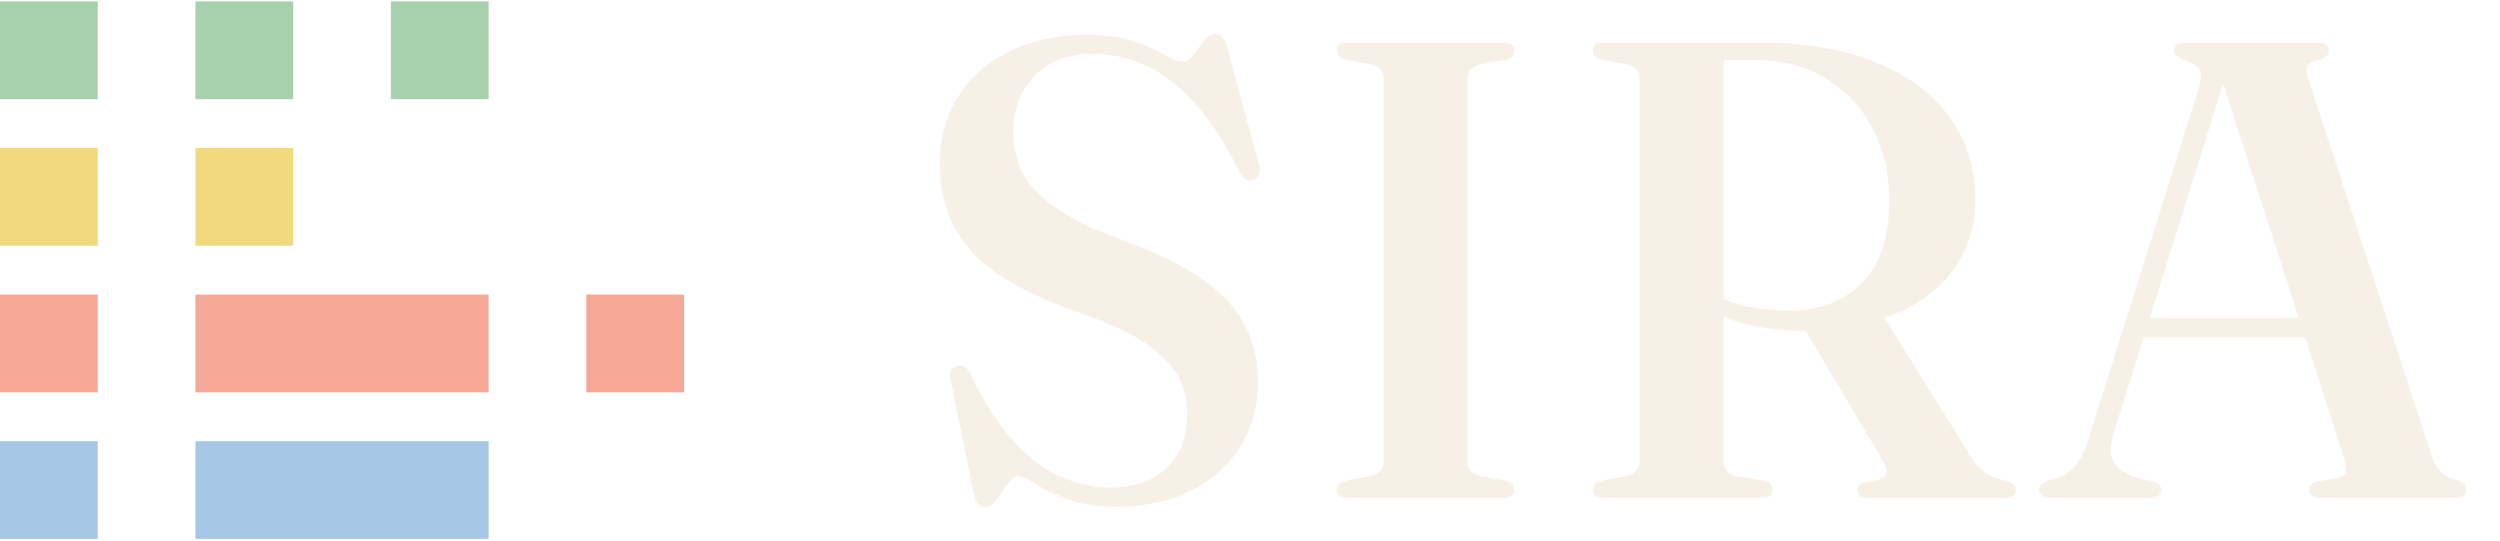
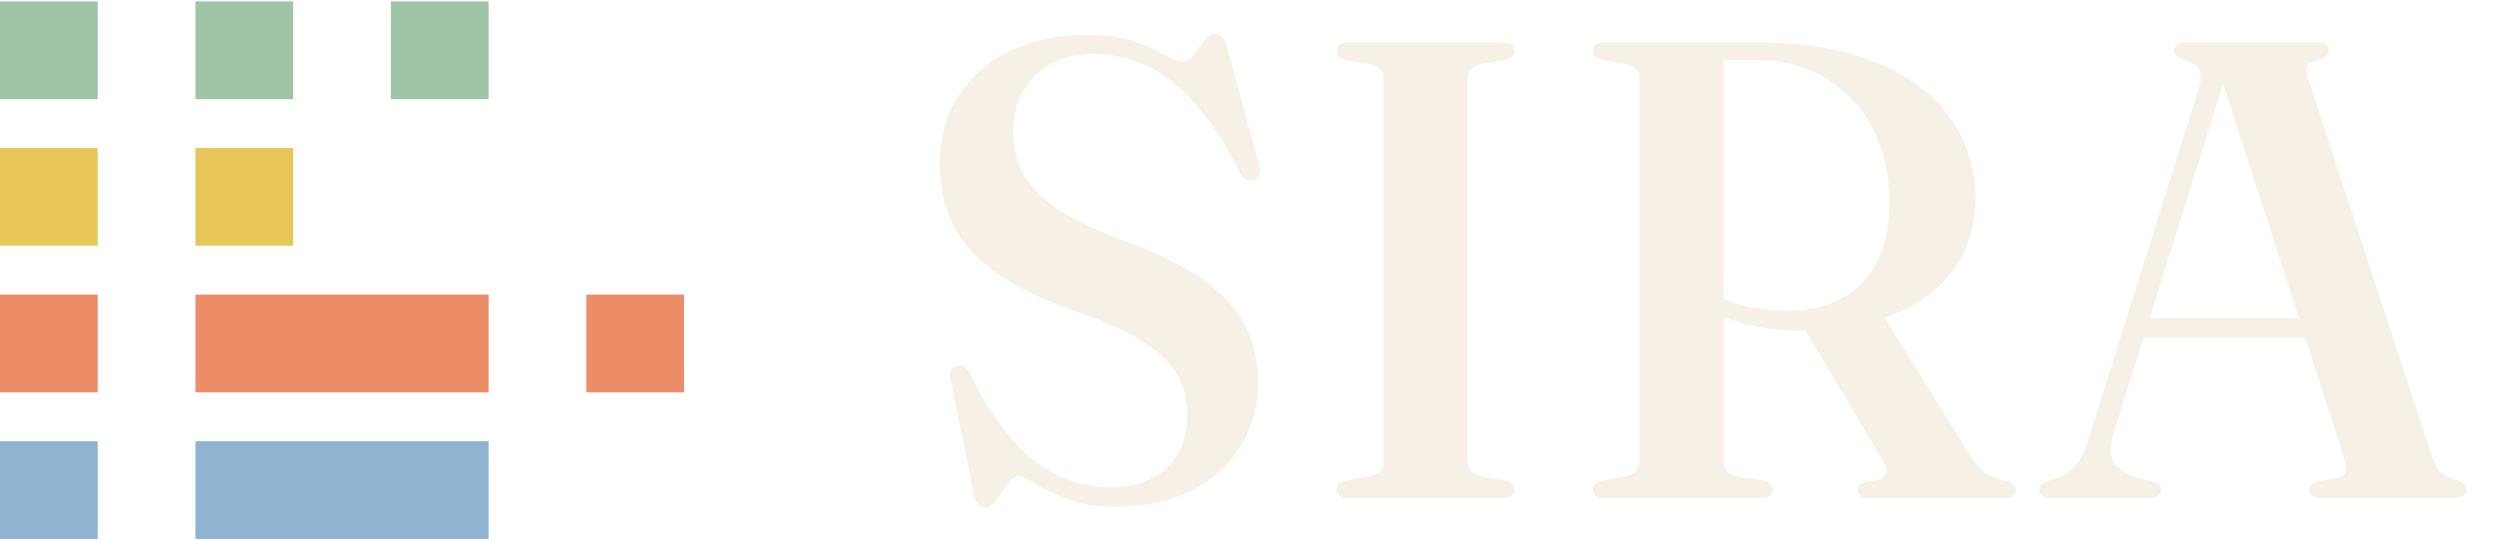
<svg xmlns="http://www.w3.org/2000/svg" viewBox="0 0 384.2 82.6" width="384" height="83">
-   <path fill="#a7d0ad" d="M0.000 0.000h15.018v15.018h-15.018ZM30.036 0.000h15.018v15.018h-15.018ZM60.073 0.000h15.018v15.018h-15.018Z" />
-   <path fill="#f1d97e" d="M0.000 22.527h15.018v15.018h-15.018ZM30.036 22.527h15.018v15.018h-15.018Z" />
-   <path fill="#f6a896" d="M0.000 45.055h15.018v15.018h-15.018ZM30.036 45.055h45.055v15.018h-45.055ZM90.109 45.055h15.018v15.018h-15.018Z" />
-   <path fill="#a6c8e6" d="M0.000 67.582h15.018v15.018h-15.018ZM30.036 67.582h45.055v15.018h-45.055Z" />
+   <path fill="#9fc4a6" d="M0.000 0.000h15.018v15.018h-15.018ZM30.036 0.000h15.018v15.018h-15.018ZM60.073 0.000h15.018v15.018h-15.018Z" />
+   <path fill="#e8c65a" d="M0.000 22.527h15.018v15.018h-15.018ZM30.036 22.527h15.018v15.018h-15.018Z" />
+   <path fill="#ec8d68" d="M0.000 45.055h15.018v15.018h-15.018ZM30.036 45.055h45.055v15.018h-45.055ZM90.109 45.055h15.018v15.018h-15.018Z" />
+   <path fill="#8fb3d1" d="M0.000 67.582h15.018v15.018h-15.018ZM30.036 67.582h45.055v15.018h-45.055Z" />
  <path transform="translate(139.8 76.3)" fill="#f7f0e6" d="M31.67 1.33Q27.187 1.33 24.142 0.153Q21.098 -1.023 19.29 -2.193Q17.482 -3.363 16.723 -3.363Q16.078 -3.363 15.463 -2.639Q14.848 -1.915 14.221 -0.962Q13.593 -0.008 12.96 0.716Q12.327 1.44 11.647 1.44Q11.023 1.44 10.568 1.027Q10.113 0.615 9.933 -0.243L6.22 -18.433Q6.102 -19.108 6.341 -19.578Q6.58 -20.047 7.173 -20.257Q7.818 -20.503 8.334 -20.23Q8.85 -19.957 9.217 -19.223Q12.467 -12.537 15.997 -8.692Q19.528 -4.847 23.265 -3.228Q27.002 -1.61 30.823 -1.61Q36.278 -1.61 39.456 -4.57Q42.633 -7.53 42.647 -12.74Q42.66 -15.97 41.239 -18.689Q39.818 -21.408 36.103 -23.861Q32.388 -26.313 25.523 -28.67Q17.893 -31.335 13.308 -34.588Q8.723 -37.84 6.673 -41.967Q4.623 -46.093 4.623 -51.35Q4.623 -57.267 7.488 -61.732Q10.353 -66.197 15.435 -68.685Q20.517 -71.173 27.127 -71.173Q31.635 -71.173 34.54 -70.146Q37.445 -69.118 39.197 -68.077Q40.948 -67.037 41.927 -67.037Q42.807 -67.037 43.597 -68.095Q44.387 -69.153 45.2 -70.225Q46.013 -71.297 46.943 -71.297Q47.57 -71.297 48.004 -70.898Q48.438 -70.5 48.74 -69.43L53.737 -51.023Q53.947 -50.267 53.714 -49.69Q53.482 -49.113 52.863 -48.88Q52.23 -48.67 51.708 -48.938Q51.185 -49.205 50.82 -49.873Q47.295 -56.882 43.609 -60.887Q39.923 -64.892 36.061 -66.569Q32.198 -68.247 28.133 -68.247Q22.673 -68.247 19.298 -64.978Q15.923 -61.71 15.923 -56.137Q15.923 -52.835 17.327 -50.015Q18.732 -47.195 22.336 -44.664Q25.94 -42.133 32.513 -39.697Q40.427 -36.813 45.023 -33.567Q49.62 -30.322 51.583 -26.43Q53.547 -22.538 53.533 -17.683Q53.52 -12.42 50.942 -8.104Q48.365 -3.788 43.492 -1.229Q38.618 1.33 31.67 1.33ZM85.74 -5.423Q85.74 -4.566 86.302 -4.055Q86.865 -3.543 87.937 -3.3L91.593 -2.663Q92.93 -2.308 92.93 -1.268Q92.93 -0.696 92.526 -0.348Q92.122 0.0 91.24 0.0H67.317Q66.448 0.0 66.038 -0.348Q65.627 -0.696 65.627 -1.268Q65.627 -2.308 66.963 -2.663L70.62 -3.3Q71.717 -3.543 72.267 -4.055Q72.817 -4.566 72.817 -5.423V-64.577Q72.817 -65.434 72.267 -65.951Q71.717 -66.468 70.62 -66.7L66.963 -67.337Q65.627 -67.685 65.627 -68.74Q65.627 -69.332 66.038 -69.666Q66.448 -70.0 67.317 -70.0H91.24Q92.122 -70.0 92.526 -69.666Q92.93 -69.332 92.93 -68.74Q92.93 -67.685 91.593 -67.337L87.937 -66.7Q86.865 -66.468 86.302 -65.951Q85.74 -65.434 85.74 -64.577ZM163.78 -45.9Q163.78 -40.958 161.601 -36.981Q159.422 -33.003 155.449 -30.378Q151.477 -27.753 146.005 -26.777Q144.562 -26.533 143.222 -26.282Q141.883 -26.03 140.519 -25.867Q139.155 -25.703 137.575 -25.703Q134.158 -25.703 131.248 -26.158Q128.338 -26.613 125.978 -27.503Q123.618 -28.392 121.82 -29.68L122.217 -32.233Q123.795 -31.047 125.82 -30.275Q127.845 -29.503 130.17 -29.14Q132.495 -28.777 134.942 -28.777Q142.168 -28.777 146.356 -33.035Q150.543 -37.293 150.543 -45.647Q150.543 -51.933 147.967 -56.815Q145.39 -61.697 140.777 -64.492Q136.165 -67.287 130.078 -67.287H125.09V-5.68Q125.09 -4.673 125.594 -4.114Q126.098 -3.555 127.153 -3.3L131.277 -2.663Q132.043 -2.438 132.328 -2.117Q132.613 -1.795 132.613 -1.26Q132.613 0.0 130.923 0.0H106.667Q105.802 0.0 105.389 -0.353Q104.977 -0.707 104.977 -1.26Q104.977 -2.308 106.313 -2.663L109.97 -3.3Q111.078 -3.555 111.622 -4.114Q112.167 -4.673 112.167 -5.68V-64.577Q112.167 -65.443 111.617 -65.956Q111.067 -66.468 109.97 -66.7L106.313 -67.337Q104.977 -67.692 104.977 -68.74Q104.977 -69.332 105.389 -69.666Q105.802 -70.0 106.667 -70.0H130.308Q140.98 -70.0 148.452 -66.954Q155.925 -63.908 159.852 -58.479Q163.78 -53.05 163.78 -45.9ZM136.852 -27.09 149.283 -28.537 163.218 -6.133Q164.248 -4.508 165.402 -3.795Q166.555 -3.082 168.237 -2.69Q169.27 -2.415 169.628 -2.105Q169.987 -1.795 169.987 -1.26Q169.987 -0.707 169.554 -0.353Q169.122 0.0 168.243 0.0H147.342Q145.665 0.0 145.665 -1.26Q145.665 -1.662 145.922 -1.906Q146.18 -2.15 146.722 -2.357L148.712 -2.743Q149.858 -3.122 150.049 -3.851Q150.24 -4.58 149.432 -5.947ZM188.545 -27.627H216.465L216.682 -24.633H188.202ZM192.333 -1.26Q192.333 -0.707 191.932 -0.353Q191.532 0.0 190.663 0.0H175.273Q174.43 0.0 174.01 -0.347Q173.59 -0.693 173.59 -1.247Q173.59 -1.702 173.874 -1.997Q174.158 -2.292 174.803 -2.57L176.73 -3.208Q178.205 -3.802 179.287 -5.131Q180.37 -6.46 181.342 -9.617L198.082 -62.875Q198.673 -64.747 198.25 -65.703Q197.827 -66.66 196.145 -67.197Q195.165 -67.575 194.748 -67.922Q194.332 -68.268 194.332 -68.767Q194.332 -69.368 194.764 -69.684Q195.197 -70.0 196.075 -70.0H216.382Q217.262 -70.0 217.675 -69.684Q218.088 -69.368 218.088 -68.78Q218.088 -68.255 217.696 -67.891Q217.303 -67.527 216.365 -67.247Q215 -66.977 214.737 -66.4Q214.475 -65.823 214.928 -64.413L233.878 -6.597Q234.452 -4.81 235.318 -3.943Q236.185 -3.077 237.688 -2.765Q238.59 -2.463 238.902 -2.136Q239.215 -1.808 239.215 -1.26Q239.215 -0.707 238.788 -0.353Q238.362 0.0 237.495 0.0H216.788Q215.933 0.0 215.507 -0.353Q215.082 -0.707 215.082 -1.26Q215.082 -1.768 215.418 -2.065Q215.755 -2.362 216.445 -2.57L219.342 -3.04Q220.583 -3.355 220.717 -4.124Q220.85 -4.893 220.342 -6.457L201.395 -65.037L202.748 -66.49L185.003 -9.907Q184.402 -7.968 184.622 -6.662Q184.843 -5.355 185.857 -4.516Q186.87 -3.677 188.6 -3.087L191.03 -2.543Q191.693 -2.333 192.013 -2.052Q192.333 -1.77 192.333 -1.26Z" />
</svg>
